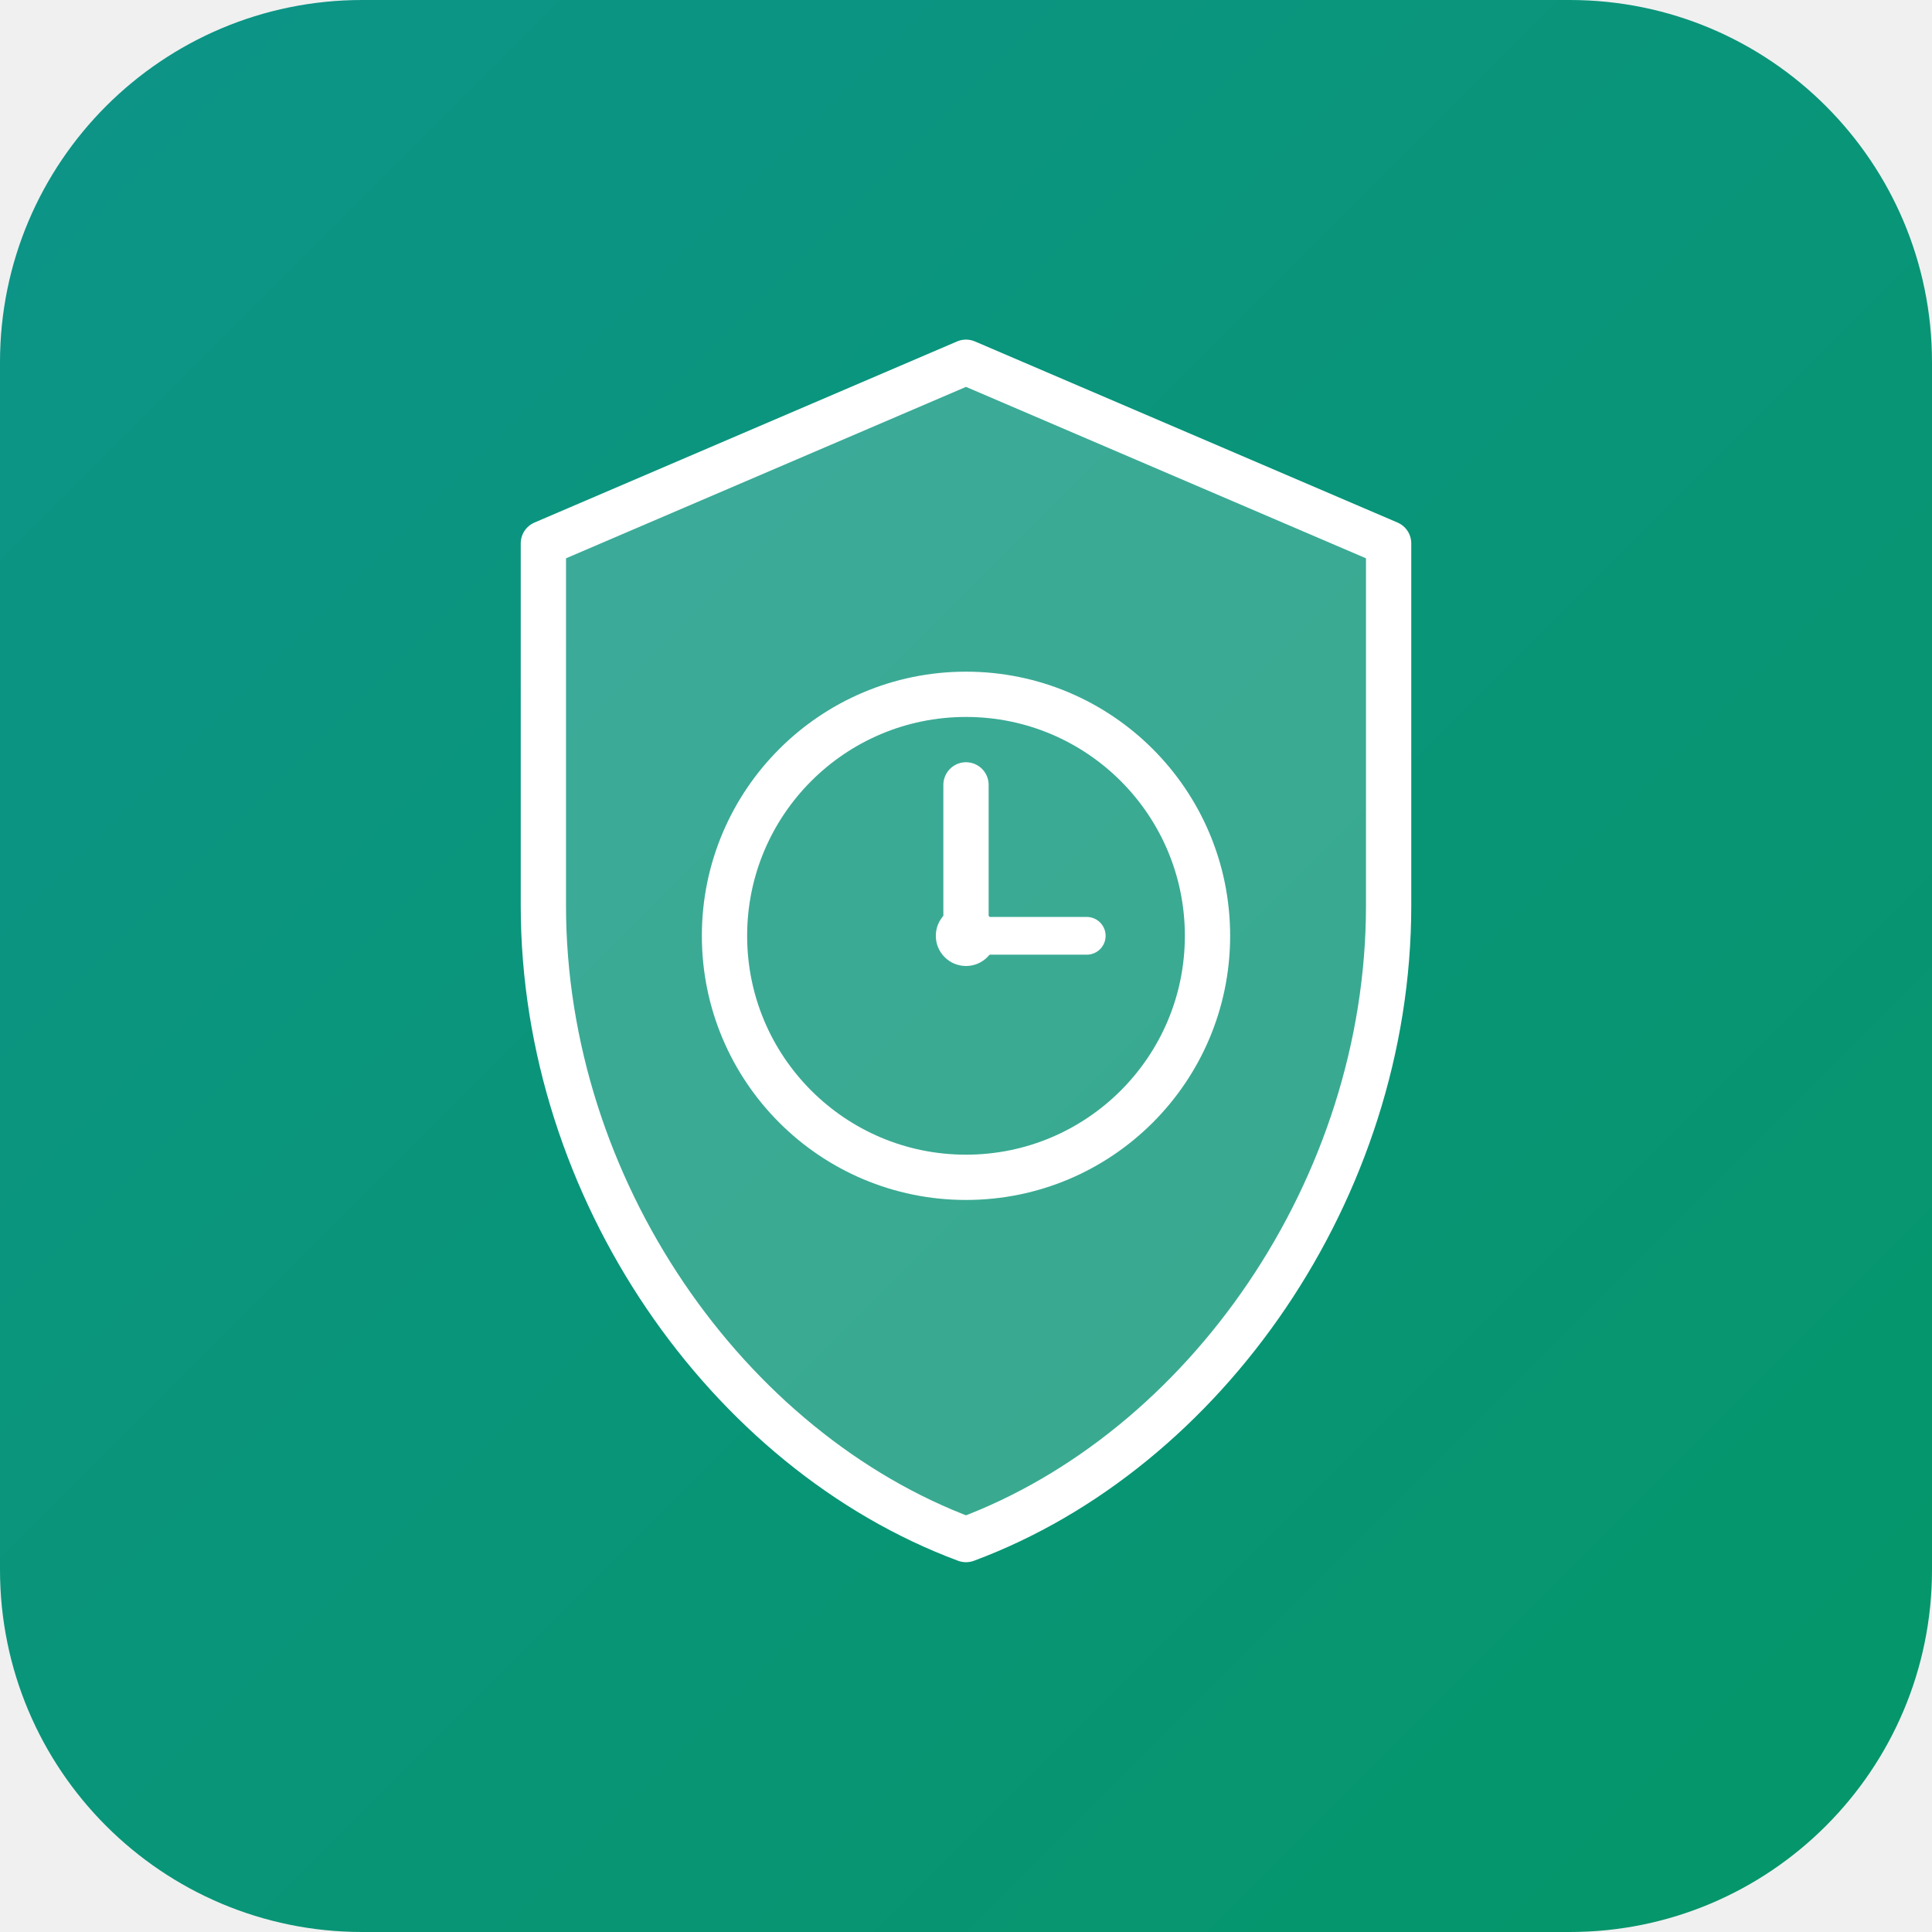
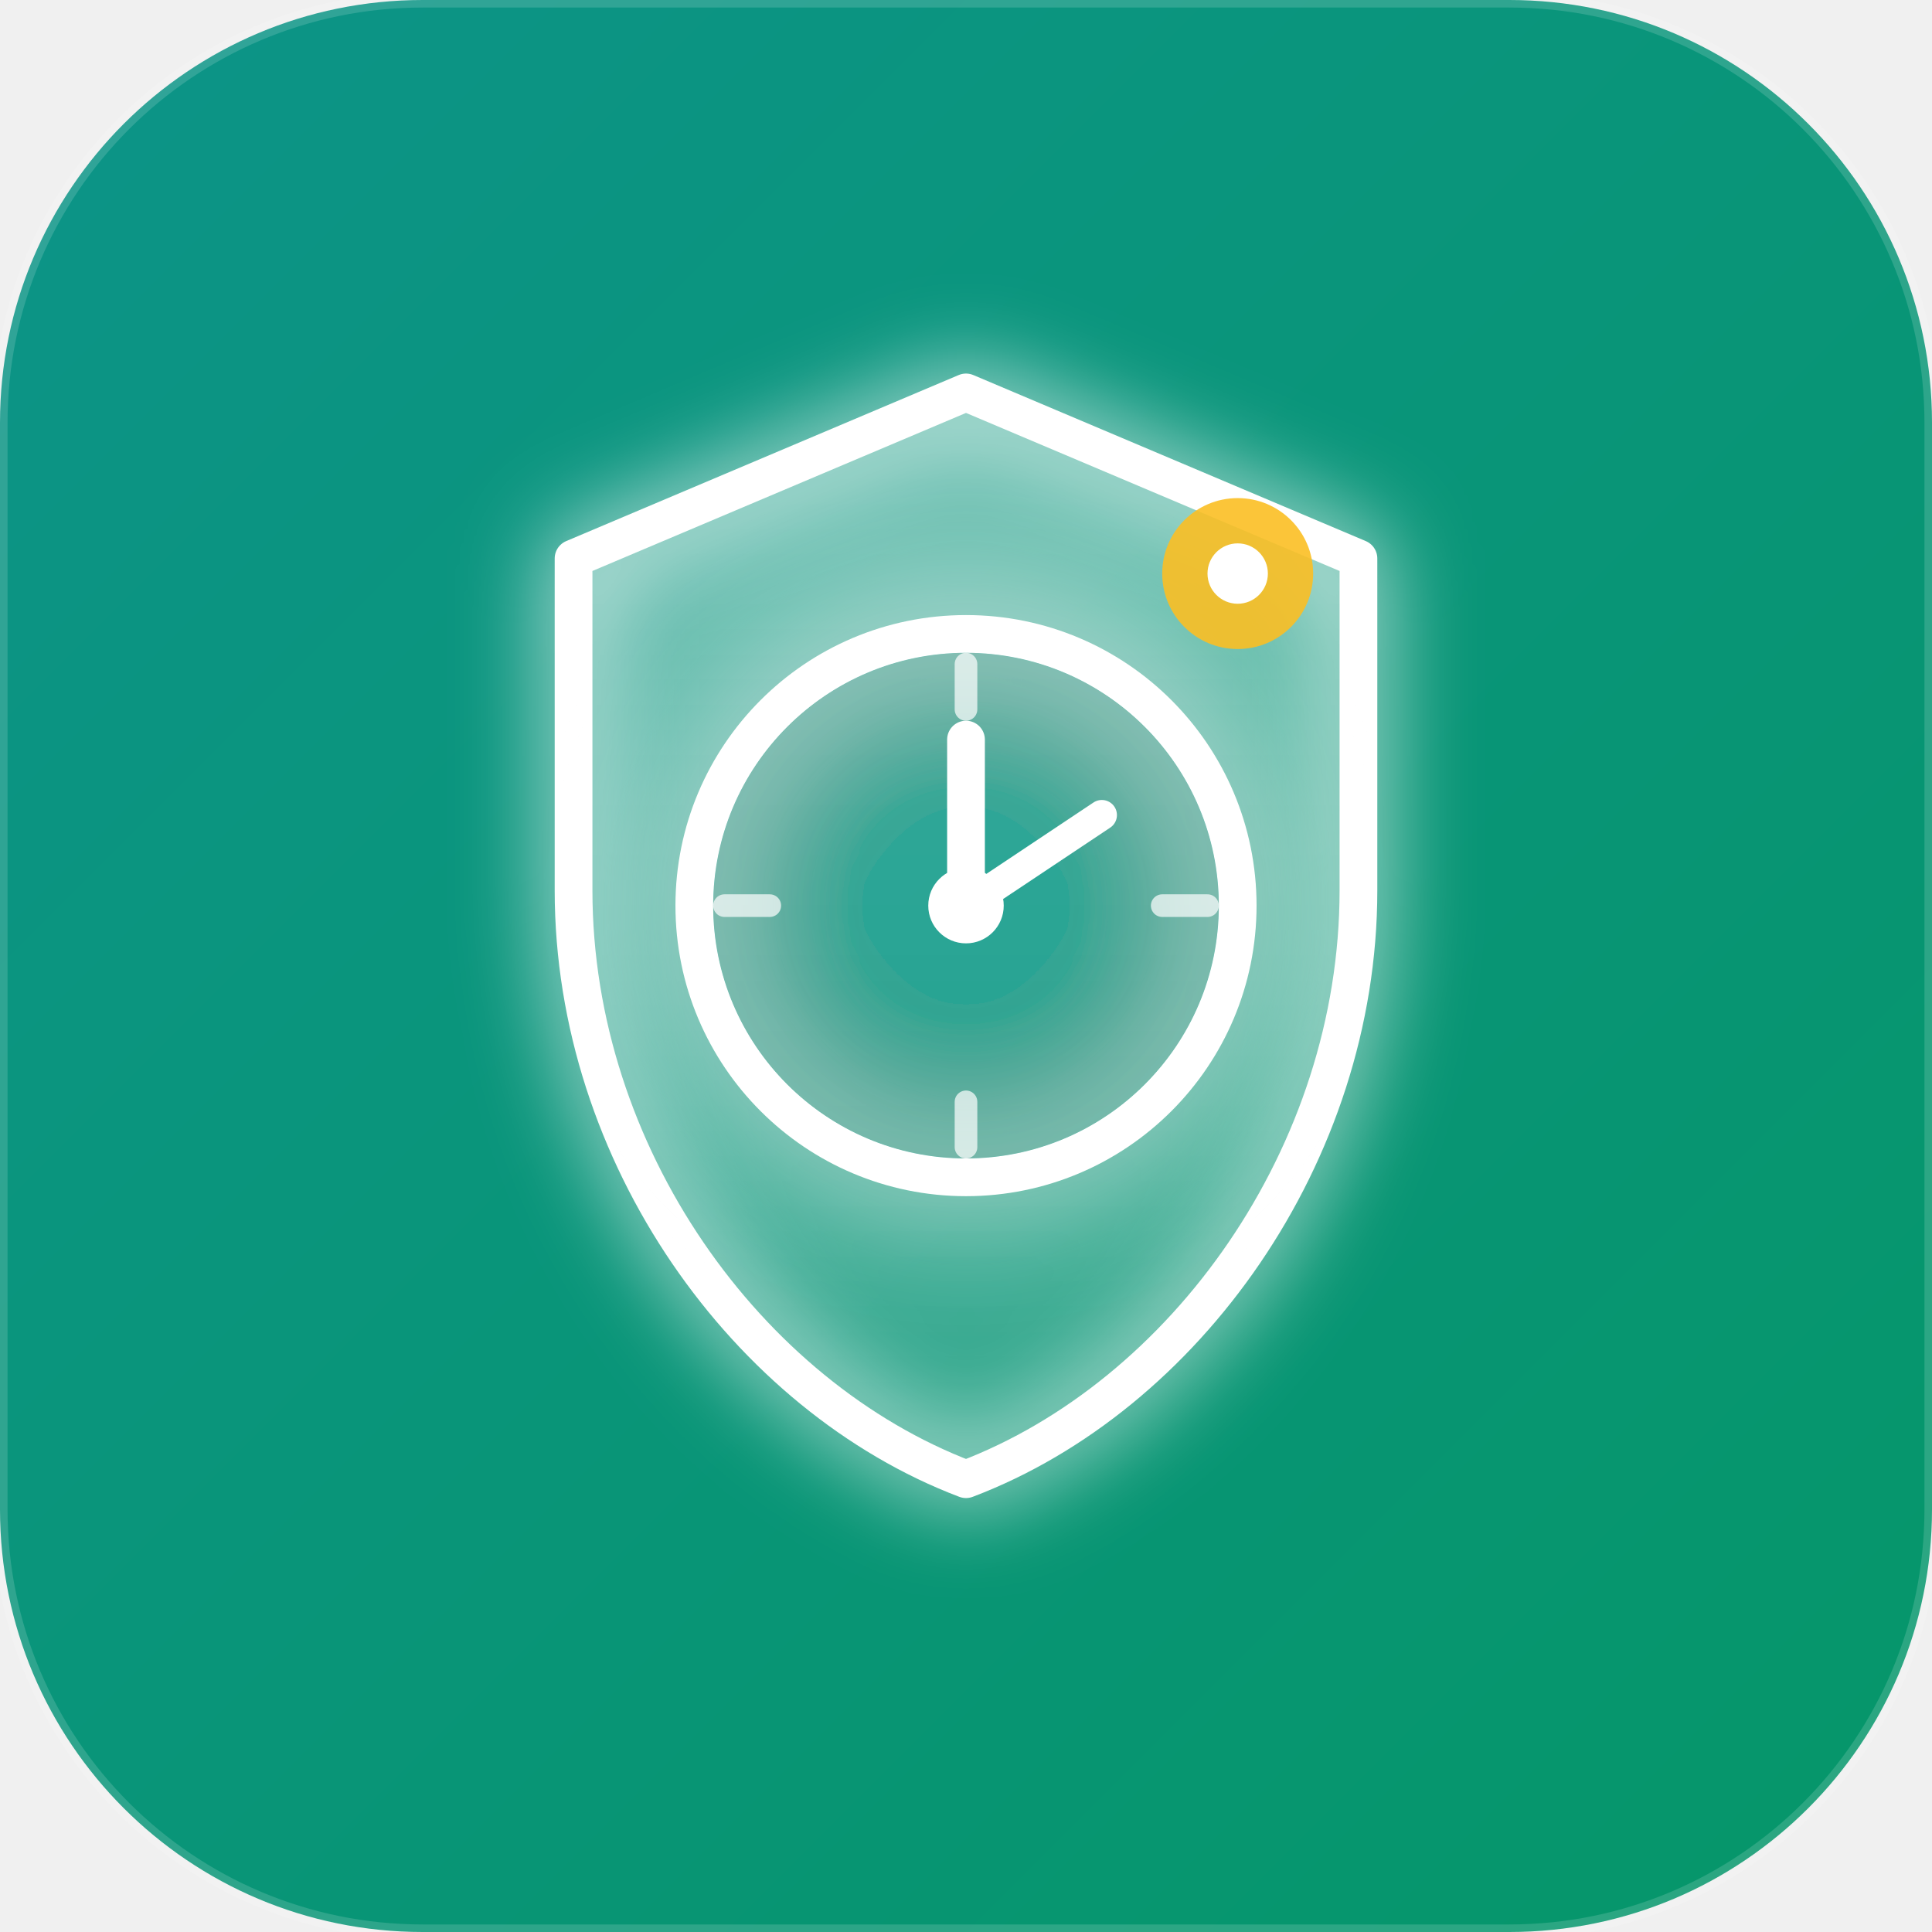
<svg xmlns="http://www.w3.org/2000/svg" width="128" height="128" viewBox="0 0 128 128" fill="none">
  <defs>
    <linearGradient id="bg" x1="0" y1="0" x2="128" y2="128" gradientUnits="userSpaceOnUse">
      <stop stop-color="#0D9488" />
      <stop offset="1" stop-color="#059669" />
    </linearGradient>
+     <linearGradient id="shieldFill" x1="64" y1="28" x2="64" y2="100" gradientUnits="userSpaceOnUse">
+       <stop stop-color="white" stop-opacity="0.25" />
+       <stop offset="1" stop-color="white" stop-opacity="0.08" />
+     </linearGradient>
+     <filter id="glow" x="-20%" y="-20%" width="140%" height="140%">
+       <feGaussianBlur stdDeviation="3" result="blur" />
+       <feComposite in="SourceGraphic" in2="blur" operator="over" />
+     </filter>
+     <filter id="clockGlow" x="-50%" y="-50%" width="200%" height="200%">
+       <feGaussianBlur stdDeviation="4" result="blur" />
+       <feMerge>
+         <feMergeNode in="blur" />
+         <feMergeNode in="SourceGraphic" />
+       </feMerge>
+     </filter>
  </defs>
-   <rect width="128" height="128" rx="24" fill="url(#bg)" />
-   <path d="M64 24L36 36V60C36 78.78 48.18 96.12 64 102C79.82 96.12 92 78.78 92 60V36L64 24Z" fill="white" fill-opacity="0.2" stroke="white" stroke-width="3" stroke-linejoin="round" />
-   <circle cx="64" cy="62" r="16" stroke="white" stroke-width="3" />
-   <line x1="64" y1="62" x2="64" y2="52" stroke="white" stroke-width="3" stroke-linecap="round" />
-   <line x1="64" y1="62" x2="72" y2="62" stroke="white" stroke-width="2.5" stroke-linecap="round" />
-   <circle cx="64" cy="62" r="2" fill="white" />
+   <rect width="128" height="128" rx="28" fill="url(#bg)" />
+   <rect width="128" height="128" rx="28" fill="none" stroke="white" stroke-opacity="0.15" stroke-width="1" />
+   <path d="M64 26L38 37V59C38 76.5 49.5 92.5 64 98C78.5 92.5 90 76.5 90 59V37L64 26Z" fill="url(#shieldFill)" stroke="white" stroke-width="2.5" stroke-linejoin="round" filter="url(#glow)" />
+   <circle cx="64" cy="60" r="18" fill="rgba(13,148,136,0.3)" stroke="white" stroke-width="2.5" filter="url(#clockGlow)" />
+   <line x1="64" y1="44" x2="64" y2="47" stroke="white" stroke-width="1.5" stroke-linecap="round" opacity="0.7" />
+   <line x1="64" y1="73" x2="64" y2="76" stroke="white" stroke-width="1.5" stroke-linecap="round" opacity="0.7" />
+   <line x1="48" y1="60" x2="51" y2="60" stroke="white" stroke-width="1.5" stroke-linecap="round" opacity="0.7" />
+   <line x1="77" y1="60" x2="80" y2="60" stroke="white" stroke-width="1.5" stroke-linecap="round" opacity="0.7" />
+   <line x1="64" y1="60" x2="64" y2="49" stroke="white" stroke-width="2.5" stroke-linecap="round" />
+   <line x1="64" y1="60" x2="73" y2="54" stroke="white" stroke-width="2" stroke-linecap="round" />
+   <circle cx="64" cy="60" r="2.5" fill="white" />
+   <circle cx="82" cy="38" r="5" fill="#FBBF24" opacity="0.9" />
+   <circle cx="82" cy="38" r="2" fill="white" />
</svg>
